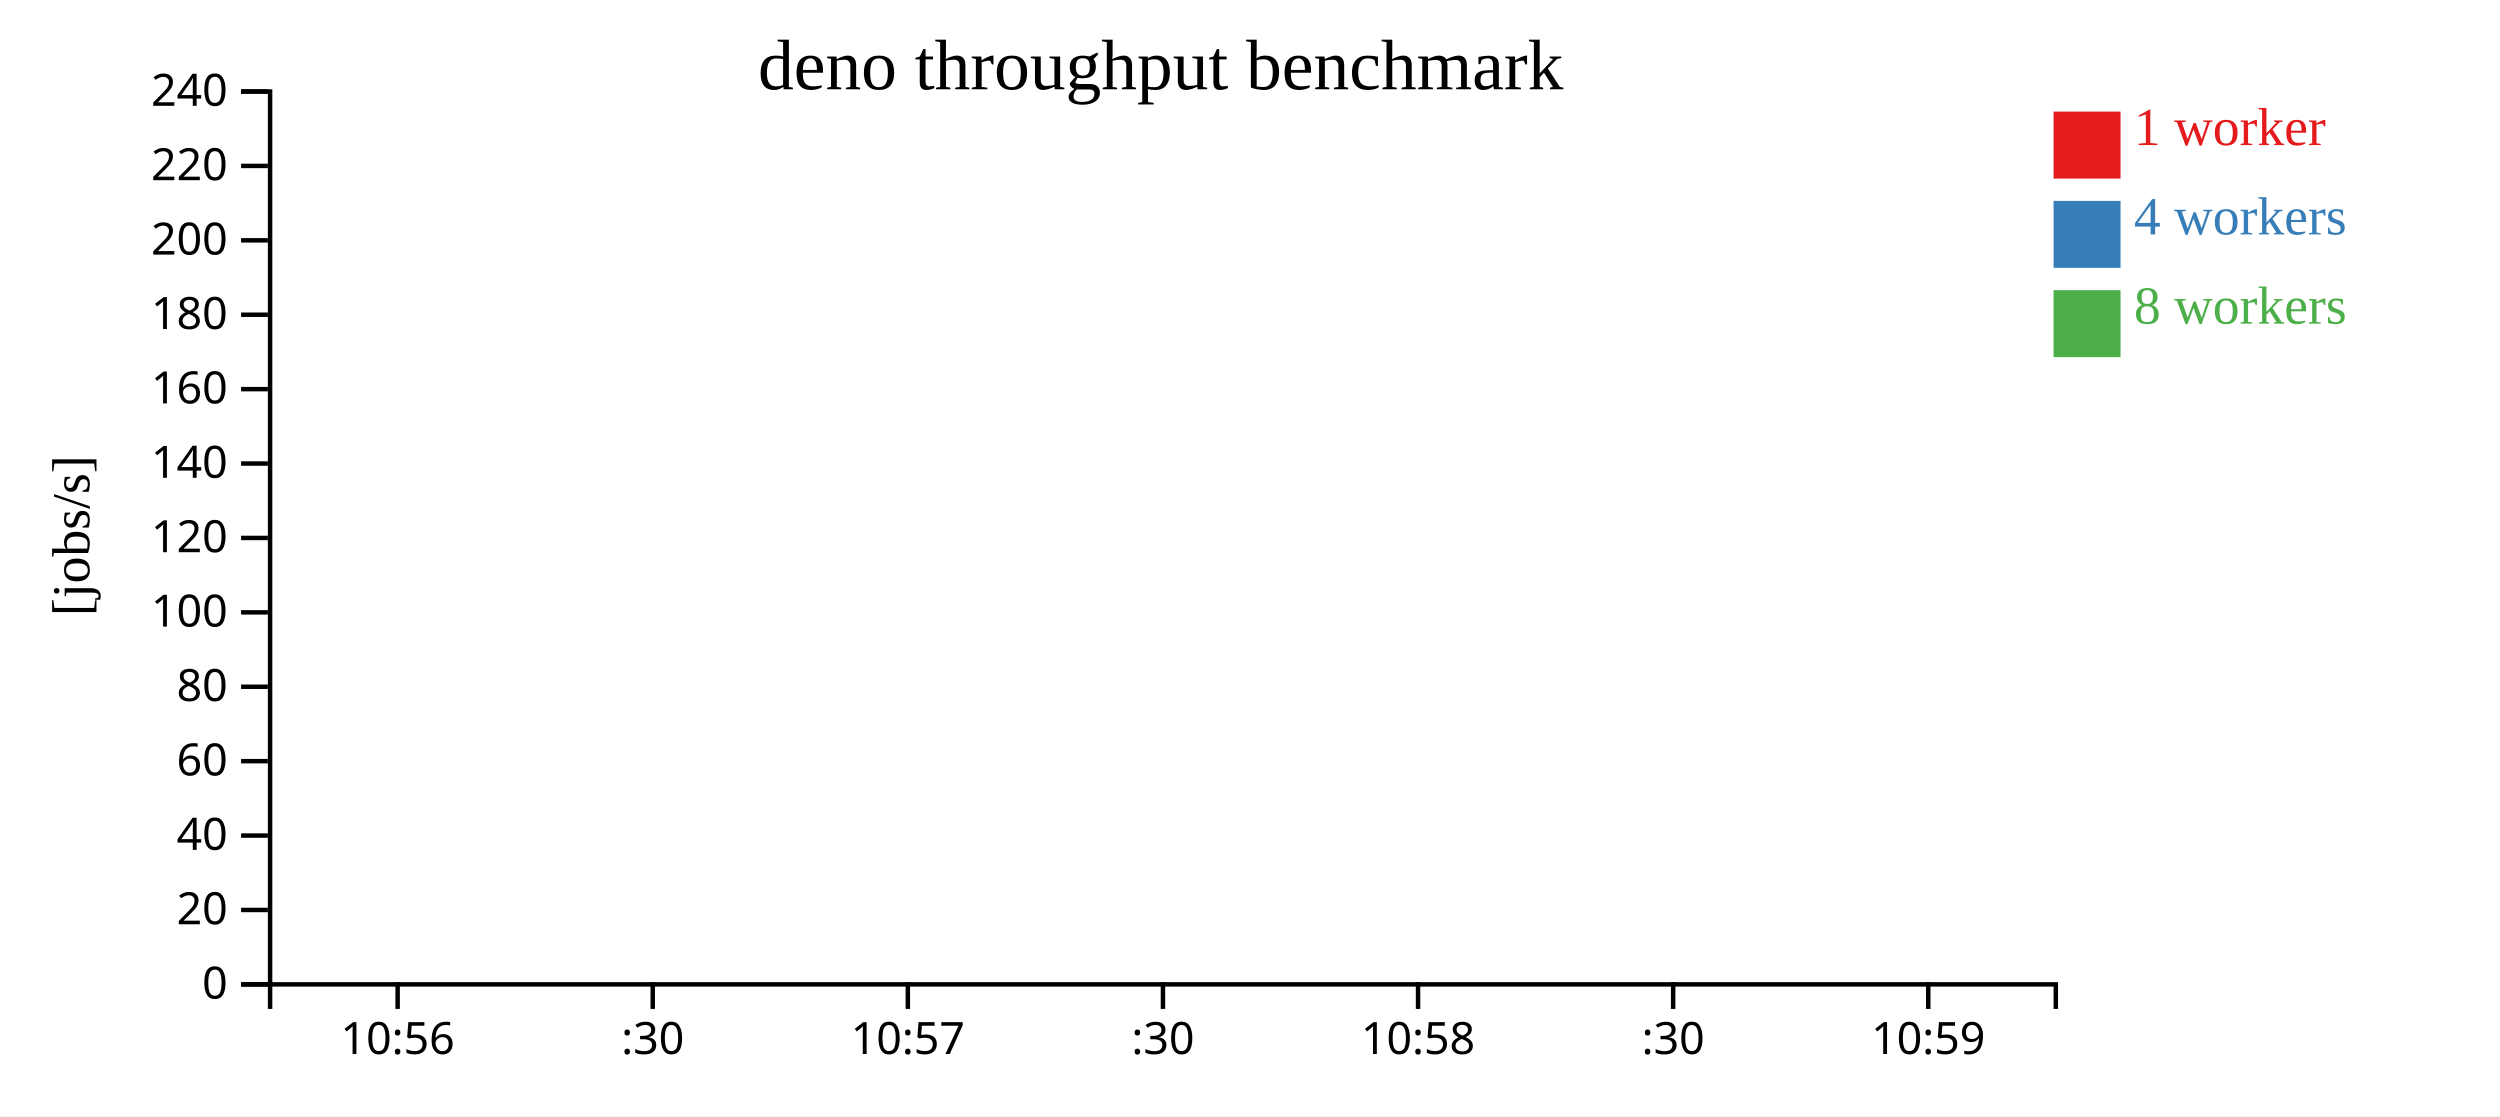
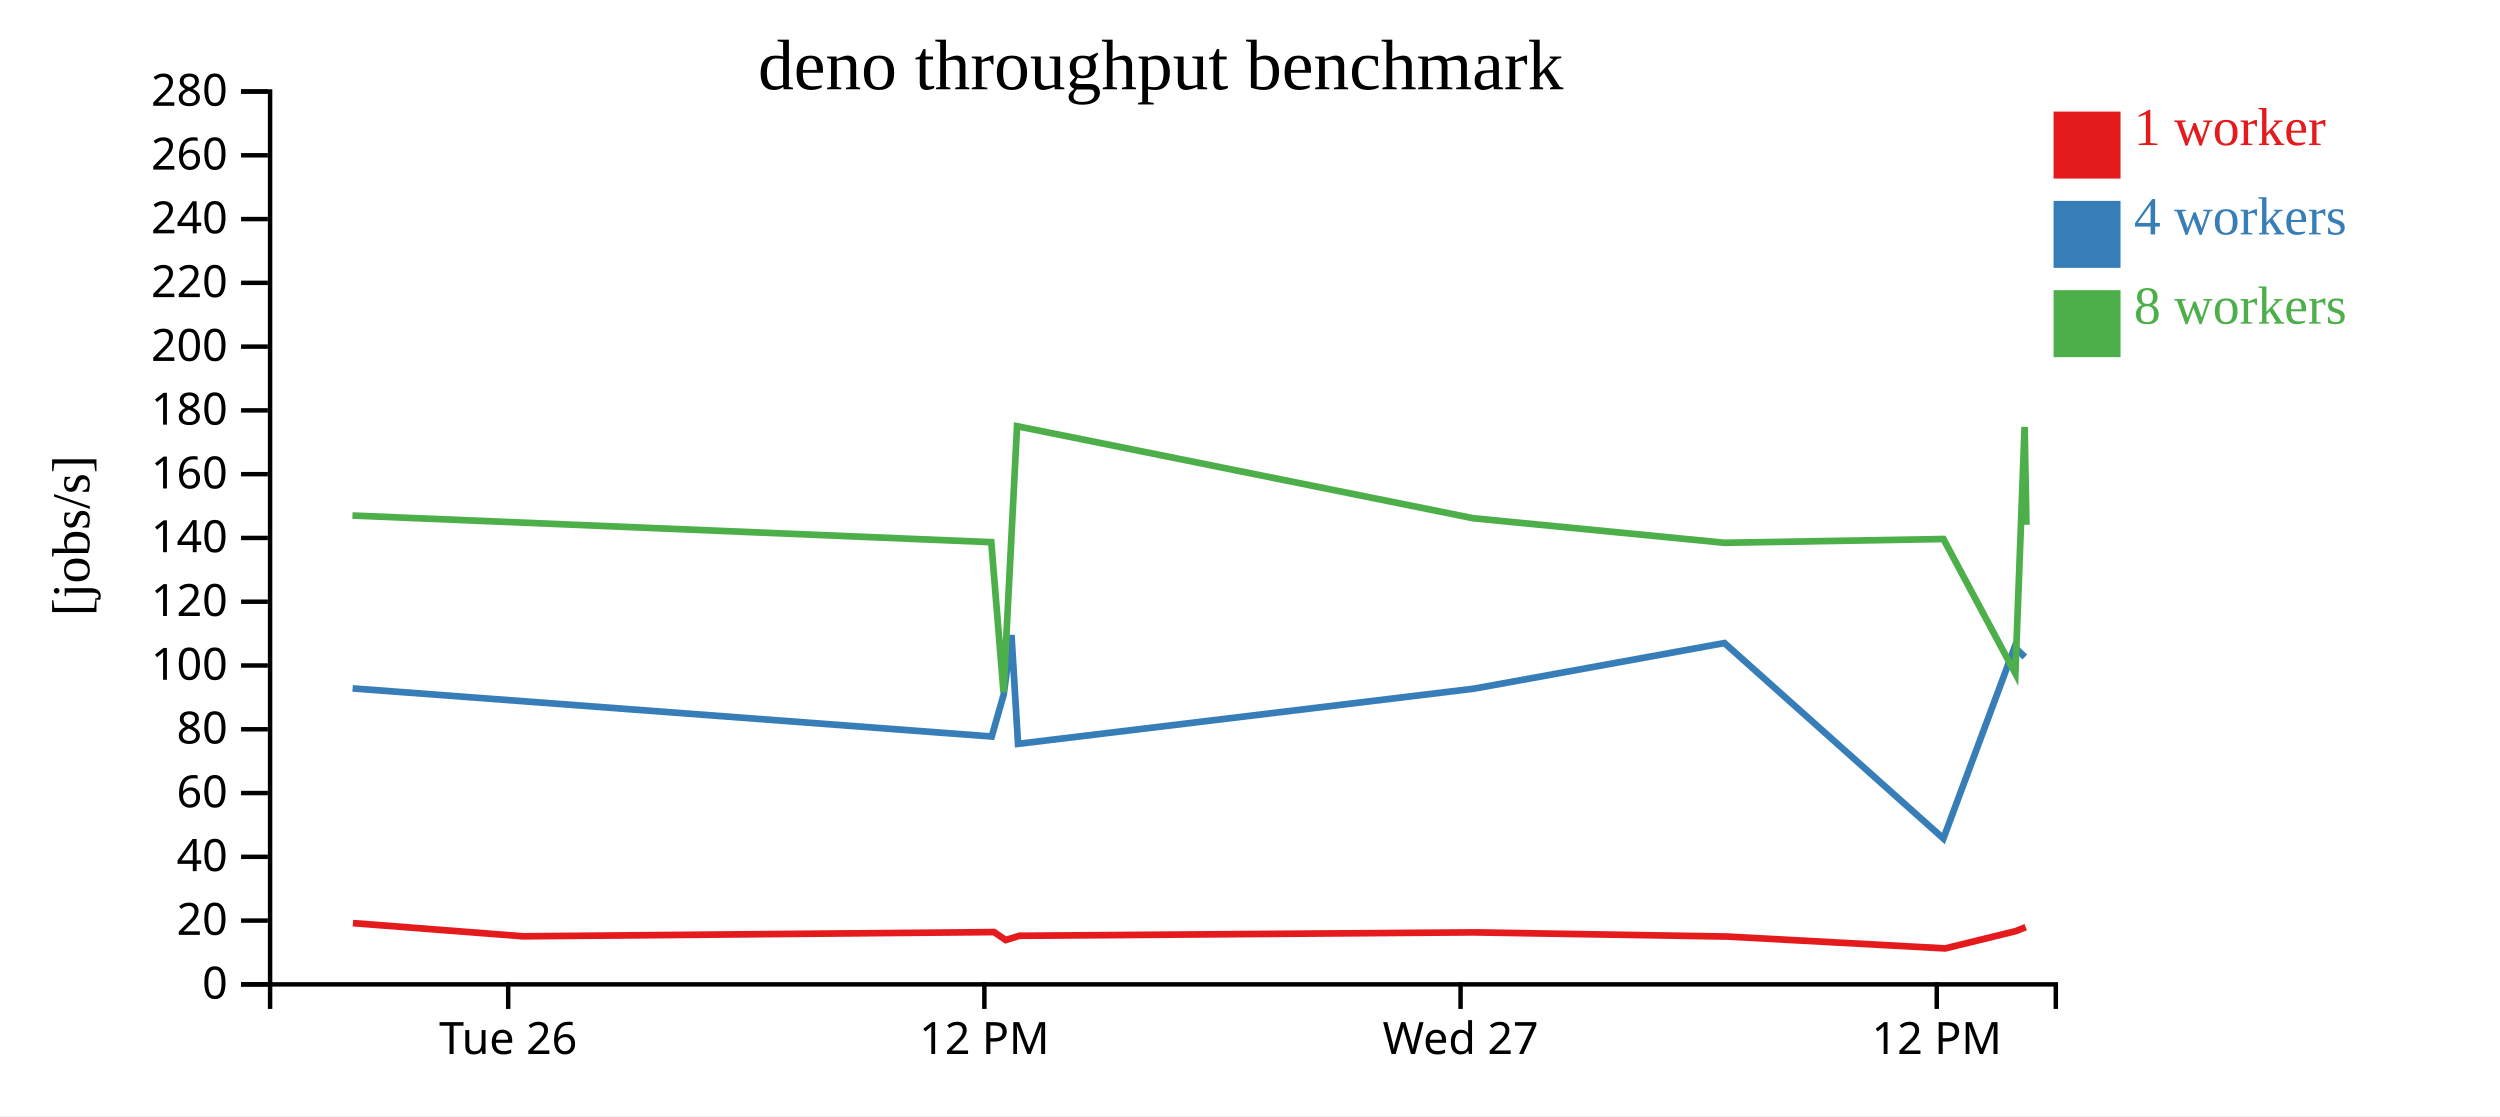
<svg xmlns="http://www.w3.org/2000/svg" width="560" height="250">
  <rect width="100%" height="100%" fill="white" />
  <g transform="translate(60,20)">
    <g transform="translate(0,200)" fill="none" font-size="10" font-family="sans-serif" text-anchor="middle">
      <path class="domain" stroke="currentColor" d="M0.5,6V0.5H400.5V6" />
-       <g class="tick" opacity="1" transform="translate(29.07143,0)">
+       <g class="tick" opacity="1" transform="translate(53.83333,0)">
        <line stroke="currentColor" y2="6" />
-         <text fill="currentColor" y="9" dy="0.71em">10:56</text>
+         <text fill="currentColor" y="9" dy="0.71em">Tue 26</text>
      </g>
-       <g class="tick" opacity="1" transform="translate(86.21429,0)">
+       <g class="tick" opacity="1" transform="translate(160.5,0)">
        <line stroke="currentColor" y2="6" />
-         <text fill="currentColor" y="9" dy="0.71em">:30</text>
+         <text fill="currentColor" y="9" dy="0.71em">12 PM</text>
      </g>
-       <g class="tick" opacity="1" transform="translate(143.3571,0)">
+       <g class="tick" opacity="1" transform="translate(267.1667,0)">
        <line stroke="currentColor" y2="6" />
-         <text fill="currentColor" y="9" dy="0.71em">10:57</text>
+         <text fill="currentColor" y="9" dy="0.71em">Wed 27</text>
      </g>
-       <g class="tick" opacity="1" transform="translate(200.5,0)">
+       <g class="tick" opacity="1" transform="translate(373.8333,0)">
        <line stroke="currentColor" y2="6" />
-         <text fill="currentColor" y="9" dy="0.71em">:30</text>
-       </g>
-       <g class="tick" opacity="1" transform="translate(257.6429,0)">
-         <line stroke="currentColor" y2="6" />
-         <text fill="currentColor" y="9" dy="0.71em">10:58</text>
-       </g>
-       <g class="tick" opacity="1" transform="translate(314.7857,0)">
-         <line stroke="currentColor" y2="6" />
-         <text fill="currentColor" y="9" dy="0.71em">:30</text>
-       </g>
-       <g class="tick" opacity="1" transform="translate(371.9286,0)">
-         <line stroke="currentColor" y2="6" />
-         <text fill="currentColor" y="9" dy="0.71em">10:59</text>
+         <text fill="currentColor" y="9" dy="0.71em">12 PM</text>
      </g>
    </g>
    <g fill="none" font-size="10" font-family="sans-serif" text-anchor="end">
      <path class="domain" stroke="currentColor" d="M-6,200.5H0.5V0.5H-6" />
      <g class="tick" opacity="1" transform="translate(0,200.5)">
        <line stroke="currentColor" x2="-6" />
        <text fill="currentColor" x="-9" dy="0.32em">0</text>
      </g>
-       <g class="tick" opacity="1" transform="translate(0,183.8333)">
+       <g class="tick" opacity="1" transform="translate(0,186.2143)">
        <line stroke="currentColor" x2="-6" />
        <text fill="currentColor" x="-9" dy="0.32em">20</text>
      </g>
-       <g class="tick" opacity="1" transform="translate(0,167.1667)">
+       <g class="tick" opacity="1" transform="translate(0,171.9286)">
        <line stroke="currentColor" x2="-6" />
        <text fill="currentColor" x="-9" dy="0.32em">40</text>
      </g>
-       <g class="tick" opacity="1" transform="translate(0,150.5)">
+       <g class="tick" opacity="1" transform="translate(0,157.6429)">
        <line stroke="currentColor" x2="-6" />
        <text fill="currentColor" x="-9" dy="0.32em">60</text>
      </g>
-       <g class="tick" opacity="1" transform="translate(0,133.8333)">
+       <g class="tick" opacity="1" transform="translate(0,143.3571)">
        <line stroke="currentColor" x2="-6" />
        <text fill="currentColor" x="-9" dy="0.32em">80</text>
      </g>
-       <g class="tick" opacity="1" transform="translate(0,117.1667)">
+       <g class="tick" opacity="1" transform="translate(0,129.0714)">
        <line stroke="currentColor" x2="-6" />
        <text fill="currentColor" x="-9" dy="0.32em">100</text>
      </g>
-       <g class="tick" opacity="1" transform="translate(0,100.5)">
+       <g class="tick" opacity="1" transform="translate(0,114.7857)">
        <line stroke="currentColor" x2="-6" />
        <text fill="currentColor" x="-9" dy="0.32em">120</text>
      </g>
-       <g class="tick" opacity="1" transform="translate(0,83.83333)">
+       <g class="tick" opacity="1" transform="translate(0,100.5)">
        <line stroke="currentColor" x2="-6" />
        <text fill="currentColor" x="-9" dy="0.32em">140</text>
      </g>
-       <g class="tick" opacity="1" transform="translate(0,67.16667)">
+       <g class="tick" opacity="1" transform="translate(0,86.21429)">
        <line stroke="currentColor" x2="-6" />
        <text fill="currentColor" x="-9" dy="0.32em">160</text>
      </g>
-       <g class="tick" opacity="1" transform="translate(0,50.5)">
+       <g class="tick" opacity="1" transform="translate(0,71.92857)">
        <line stroke="currentColor" x2="-6" />
        <text fill="currentColor" x="-9" dy="0.32em">180</text>
      </g>
-       <g class="tick" opacity="1" transform="translate(0,33.83333)">
+       <g class="tick" opacity="1" transform="translate(0,57.64286)">
        <line stroke="currentColor" x2="-6" />
        <text fill="currentColor" x="-9" dy="0.32em">200</text>
      </g>
-       <g class="tick" opacity="1" transform="translate(0,17.16667)">
+       <g class="tick" opacity="1" transform="translate(0,43.35714)">
        <line stroke="currentColor" x2="-6" />
        <text fill="currentColor" x="-9" dy="0.32em">220</text>
      </g>
+       <g class="tick" opacity="1" transform="translate(0,29.07143)">
+         <line stroke="currentColor" x2="-6" />
+         <text fill="currentColor" x="-9" dy="0.32em">240</text>
+       </g>
+       <g class="tick" opacity="1" transform="translate(0,14.78571)">
+         <line stroke="currentColor" x2="-6" />
+         <text fill="currentColor" x="-9" dy="0.32em">260</text>
+       </g>
      <g class="tick" opacity="1" transform="translate(0,0.5)">
        <line stroke="currentColor" x2="-6" />
-         <text fill="currentColor" x="-9" dy="0.32em">240</text>
+         <text fill="currentColor" x="-9" dy="0.32em">280</text>
      </g>
    </g>
    <text text-anchor="middle" style="font-size: 12px" transform="rotate(-90)" y="-40" x="-100">[jobs/s]</text>
    <text text-anchor="middle" style="font-size: 16px" y="0" x="200">deno throughput benchmark</text>
-     <path class="line" fill="none" stroke="#e41a1c" stroke-width="1.5" d="M373.939,187.619Z" />
-     <path class="line" fill="none" stroke="#377eb8" stroke-width="1.5" d="M26.573,112.336Z" />
-     <path class="line" fill="none" stroke="#4daf4a" stroke-width="1.5" d="M151.48,72.696Z" />
+     <path class="line" fill="none" stroke="#e41a1c" stroke-width="1.5" d="M19.056,186.777L57.184,189.732L162.678,188.787L165.271,190.565L168.361,189.613L270.095,188.85L326.897,189.787L375.722,192.445L391.538,188.574L393.756,187.688" />
+     <path class="line" fill="none" stroke="#377eb8" stroke-width="1.5" d="M18.987,134.204L162.148,144.979L164.825,135.592L166.573,122.259L168.042,146.623L270.079,134.276L326.279,124.044L375.319,167.828L391.278,124.954L393.566,127.173" />
+     <path class="line" fill="none" stroke="#4daf4a" stroke-width="1.5" d="M18.949,95.481L162.046,101.451L164.786,135.029L167.82,75.473L270.005,96.089L326.281,101.586L375.326,100.739L391.44,130.867L393.515,75.647L393.92,97.549" />
    <rect class="dot" x="400" y="5" width="15" height="15" style="fill: #e41a1c;" />
    <rect class="dot" x="400" y="25" width="15" height="15" style="fill: #377eb8;" />
    <rect class="dot" x="400" y="45" width="15" height="15" style="fill: #4daf4a;" />
    <text class="label" x="418" y="12.5" style="fill: #e41a1c; alignment-baseline: middle;" text-anchor="left">1 worker</text>
    <text class="label" x="418" y="32.5" style="fill: #377eb8; alignment-baseline: middle;" text-anchor="left">4 workers</text>
    <text class="label" x="418" y="52.5" style="fill: #4daf4a; alignment-baseline: middle;" text-anchor="left">8 workers</text>
  </g>
</svg>
